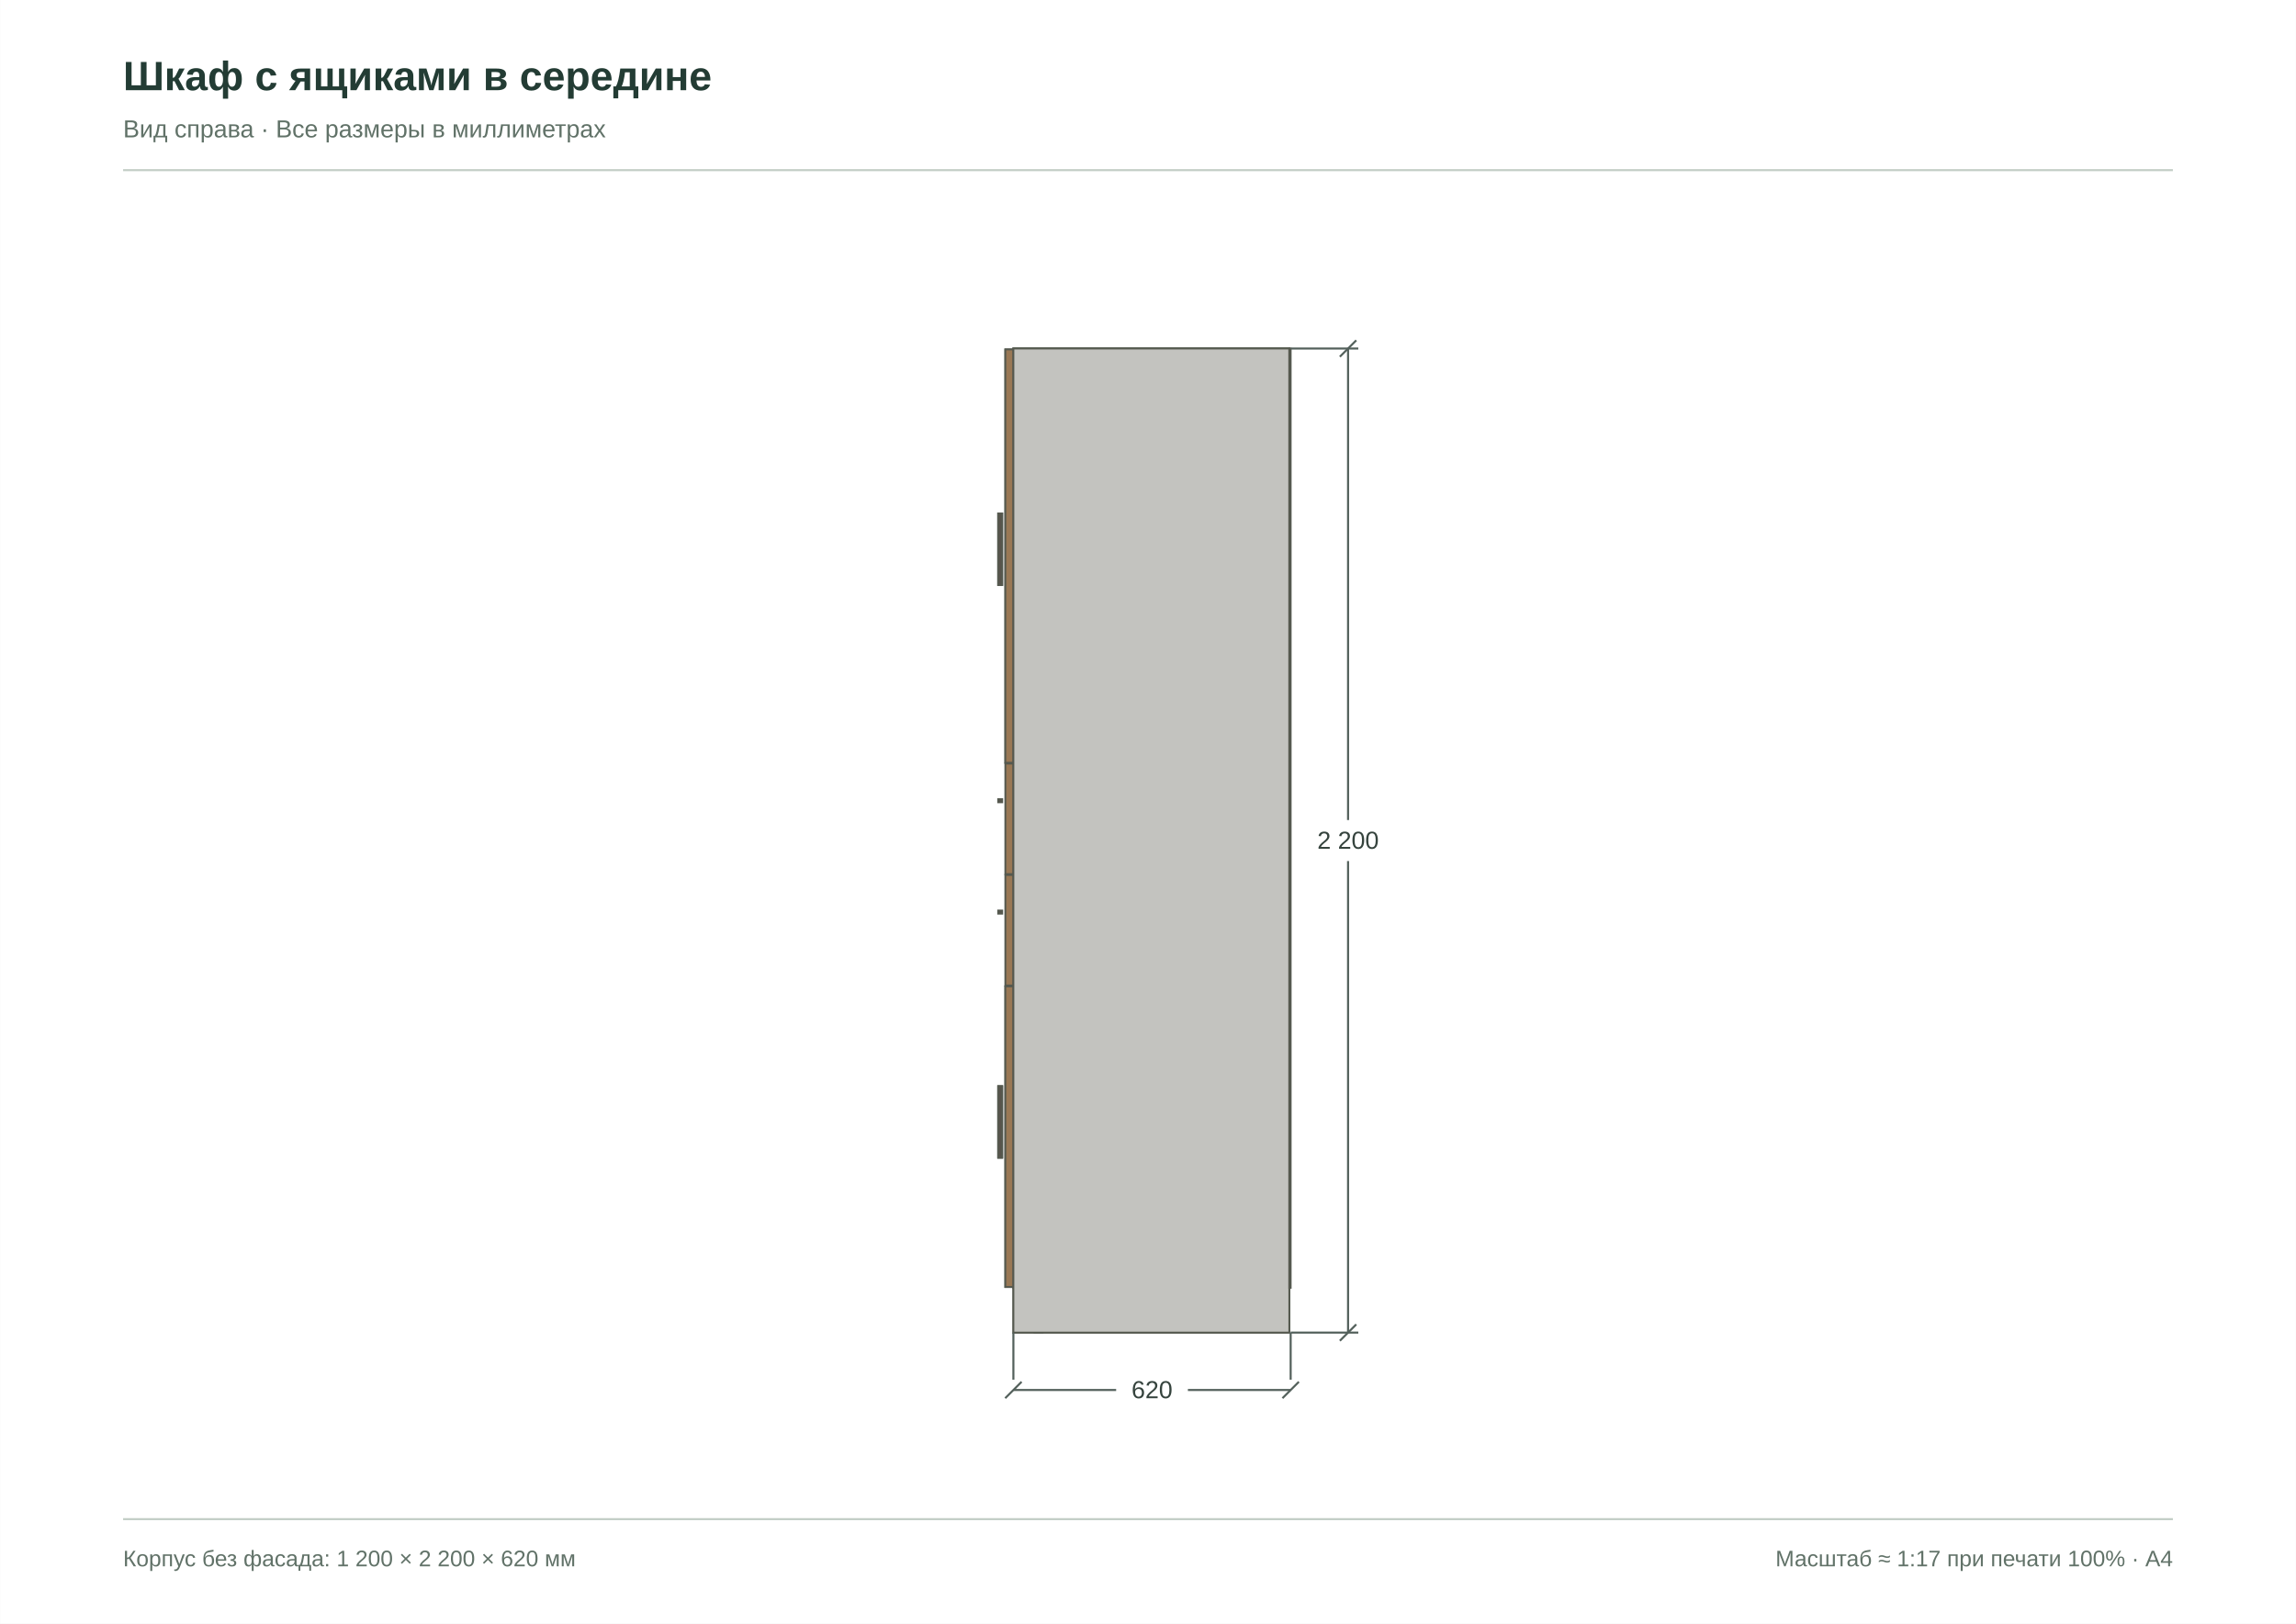
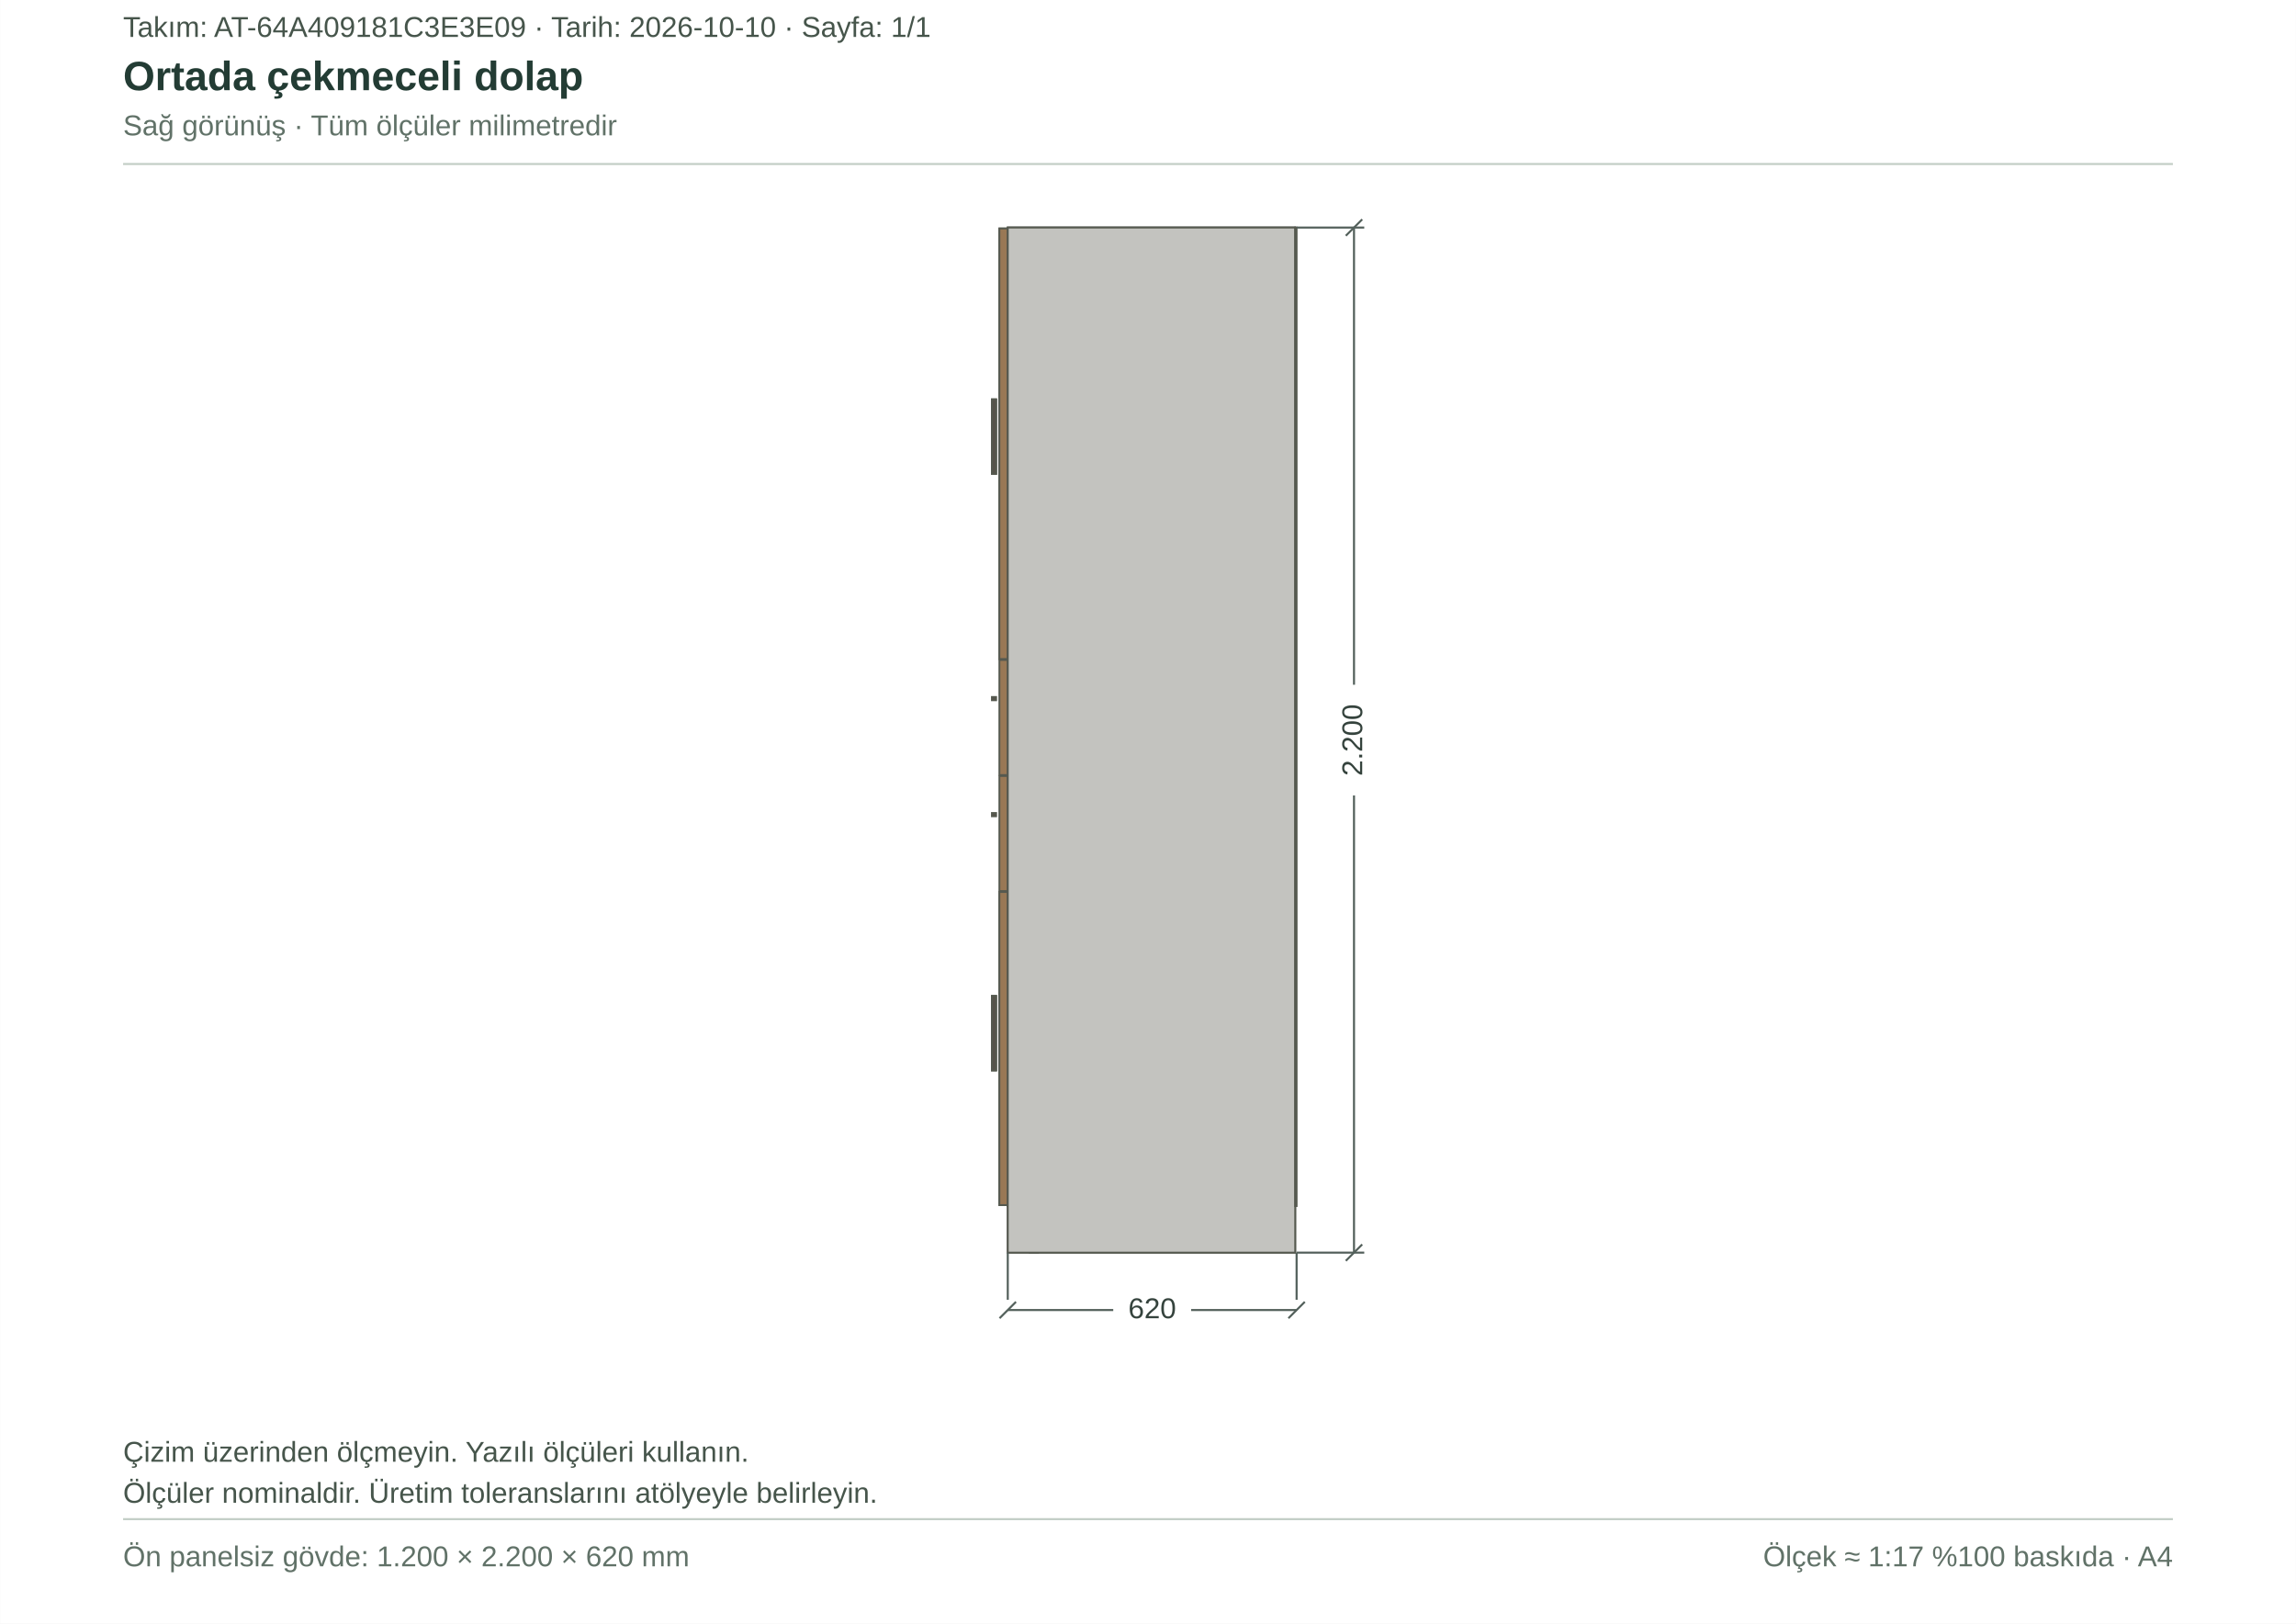
- <svg xmlns="http://www.w3.org/2000/svg" data-i18n="off" lang="ru" width="297mm" height="210mm" viewBox="0 0 1120 792" role="img" aria-label="Шкаф с ящиками в середине: Вид справа">
+ <svg xmlns="http://www.w3.org/2000/svg" data-i18n="off" lang="tr" width="297mm" height="210mm" viewBox="0 0 1120 792" role="img" aria-label="Ortada çekmeceli dolap: Sağ görünüş" data-drawing-view="right" data-annotation-page="1" data-annotation-page-count="1" data-annotation-label-count="2">
  <rect width="1120" height="792" fill="white" />
  <g font-family="Arial, sans-serif">
-     <text x="60" y="44" font-size="20" font-weight="600" fill="#233c34">Шкаф с ящиками в середине</text>
-     <text x="60" y="67" font-size="12" fill="#617268">Вид справа · Все размеры в миллиметрах</text>
-     <path d="M60,83 H1060" stroke="#c3cec6" />
-     <g transform="translate(60,90)">
-       <polygon points="568.95,560 568.95,80 434.33,80 434.33,560" data-component="body" data-part-id="cabinet-1-part-1" fill="#c3c3bf" fill-opacity="1" stroke="#55594f" stroke-width="0.9" />
-       <polygon points="560.22,330.25 560.22,286.84 434.33,286.84 434.33,330.25" data-component="drawer-box" data-part-id="cabinet-1-part-12" data-section-id="section-middle" fill="#c3c3bf" fill-opacity="1" stroke="#55594f" stroke-width="0.9" />
-       <polygon points="560.22,384.58 560.22,341.16 434.33,341.16 434.33,384.58" data-component="drawer-box" data-part-id="cabinet-1-part-18" data-section-id="section-middle" fill="#c3c3bf" fill-opacity="1" stroke="#55594f" stroke-width="0.9" />
-       <polygon points="428.87,195.35 428.87,160.44 426.91,160.44 426.91,195.35" data-component="door-handle" data-section-id="section-top" data-door-opening="left" data-front-index="1" fill="#57534b" fill-opacity="1" stroke="#55594f" stroke-width="0.9" />
-       <polygon points="428.87,474.7 428.87,439.79 426.91,439.79 426.91,474.7" data-component="door-handle" data-section-id="section-bottom" data-door-opening="left" data-front-index="1" fill="#57534b" fill-opacity="1" stroke="#55594f" stroke-width="0.9" />
-       <polygon points="434.33,282.04 434.33,80.44 430.4,80.44 430.4,282.04" data-component="front" data-section-id="section-top" data-door-opening="left" data-front-index="1" fill="#997855" fill-opacity="1" stroke="#55594f" stroke-width="0.9" />
-       <polygon points="434.33,537.75 434.33,391.13 430.4,391.13 430.4,537.75" data-component="front" data-section-id="section-bottom" data-door-opening="left" data-front-index="1" fill="#997855" fill-opacity="1" stroke="#55594f" stroke-width="0.9" />
-       <polygon points="428.87,195.35 428.87,160.44 426.91,160.44 426.91,195.35" data-component="door-handle" data-section-id="section-top" data-door-opening="right" data-front-index="2" fill="#57534b" fill-opacity="1" stroke="#55594f" stroke-width="0.9" />
-       <polygon points="428.87,474.7 428.87,439.79 426.91,439.79 426.91,474.7" data-component="door-handle" data-section-id="section-bottom" data-door-opening="right" data-front-index="2" fill="#57534b" fill-opacity="1" stroke="#55594f" stroke-width="0.9" />
-       <polygon points="428.87,301.33 428.87,299.81 426.91,299.81 426.91,301.33" data-component="drawer-handle" data-section-id="section-middle" fill="#57534b" fill-opacity="1" stroke="#55594f" stroke-width="0.9" />
-       <polygon points="428.87,355.66 428.87,354.13 426.91,354.13 426.91,355.66" data-component="drawer-handle" data-section-id="section-middle" fill="#57534b" fill-opacity="1" stroke="#55594f" stroke-width="0.9" />
-       <polygon points="438.25,330.25 438.25,286.84 434.33,286.84 434.33,330.25" data-component="drawer-box" data-part-id="cabinet-1-part-14" data-section-id="section-middle" fill="#c3c3bf" fill-opacity="1" stroke="#55594f" stroke-width="0.9" />
-       <polygon points="560.22,330.25 560.22,286.84 556.29,286.84 556.29,330.25" data-component="drawer-box" data-part-id="cabinet-1-part-15" data-section-id="section-middle" fill="#c3c3bf" fill-opacity="1" stroke="#55594f" stroke-width="0.9" />
-       <polygon points="438.25,384.58 438.25,341.16 434.33,341.16 434.33,384.58" data-component="drawer-box" data-part-id="cabinet-1-part-20" data-section-id="section-middle" fill="#c3c3bf" fill-opacity="1" stroke="#55594f" stroke-width="0.9" />
-       <polygon points="560.22,384.58 560.22,341.16 556.29,341.16 556.29,384.58" data-component="drawer-box" data-part-id="cabinet-1-part-21" data-section-id="section-middle" fill="#c3c3bf" fill-opacity="1" stroke="#55594f" stroke-width="0.9" />
-       <polygon points="560.22,330.25 560.22,286.84 434.33,286.84 434.33,330.25" data-component="drawer-box" data-part-id="cabinet-1-part-13" data-section-id="section-middle" fill="#c3c3bf" fill-opacity="1" stroke="#55594f" stroke-width="0.9" />
-       <polygon points="560.22,332 434.33,332 434.33,330.25 560.22,330.25" data-component="drawer-box" data-part-id="cabinet-1-part-16" data-section-id="section-middle" fill="#c3c3bf" fill-opacity="1" stroke="#55594f" stroke-width="0.9" />
-       <polygon points="560.22,384.58 560.22,341.16 434.33,341.16 434.33,384.58" data-component="drawer-box" data-part-id="cabinet-1-part-19" data-section-id="section-middle" fill="#c3c3bf" fill-opacity="1" stroke="#55594f" stroke-width="0.9" />
-       <polygon points="560.22,386.33 434.33,386.33 434.33,384.58 560.22,384.58" data-component="drawer-box" data-part-id="cabinet-1-part-22" data-section-id="section-middle" fill="#c3c3bf" fill-opacity="1" stroke="#55594f" stroke-width="0.9" />
-       <polygon points="568.95,83.93 434.33,83.93 434.33,80 568.95,80" data-component="body" data-part-id="cabinet-1-part-3" fill="#c3c3bf" fill-opacity="1" stroke="#55594f" stroke-width="0.9" />
-       <polygon points="568.95,538.18 434.33,538.18 434.33,534.25 568.95,534.25" data-component="bottom" data-part-id="cabinet-1-part-4" data-section-id="section-bottom" fill="#c3c3bf" fill-opacity="1" stroke="#55594f" stroke-width="0.9" />
-       <polygon points="568.95,284.22 434.33,284.22 434.33,280.29 568.95,280.29" data-component="partition" data-part-id="cabinet-1-part-6" fill="#c3c3bf" fill-opacity="1" stroke="#55594f" stroke-width="0.9" />
-       <polygon points="568.95,392.87 434.33,392.87 434.33,388.95 568.95,388.95" data-component="partition" data-part-id="cabinet-1-part-7" fill="#c3c3bf" fill-opacity="1" stroke="#55594f" stroke-width="0.9" />
-       <polygon points="448.51,560 448.51,540.36 444.58,540.36 444.58,560" data-component="plinth" data-part-id="cabinet-1-part-8" data-section-id="section-bottom" fill="#c3c3bf" fill-opacity="1" stroke="#55594f" stroke-width="0.9" />
-       <polygon points="434.33,282.04 434.33,80.44 430.4,80.44 430.4,282.04" data-component="front" data-section-id="section-top" data-door-opening="right" data-front-index="2" fill="#997855" fill-opacity="1" stroke="#55594f" stroke-width="0.9" />
-       <polygon points="434.33,336.36 434.33,282.47 430.4,282.47 430.4,336.36" data-component="front" data-section-id="section-middle" fill="#997855" fill-opacity="1" stroke="#55594f" stroke-width="0.9" />
-       <polygon points="434.33,390.69 434.33,336.8 430.4,336.8 430.4,390.69" data-component="front" data-section-id="section-middle" fill="#997855" fill-opacity="1" stroke="#55594f" stroke-width="0.9" />
-       <polygon points="434.33,537.75 434.33,391.13 430.4,391.13 430.4,537.75" data-component="front" data-section-id="section-bottom" data-door-opening="right" data-front-index="2" fill="#997855" fill-opacity="1" stroke="#55594f" stroke-width="0.9" />
-       <polygon points="568.95,560 568.95,80 434.33,80 434.33,560" data-component="body" data-part-id="cabinet-1-part-2" fill="#c3c3bf" fill-opacity="1" stroke="#55594f" stroke-width="0.9" />
-       <polygon points="569.6,538.18 569.6,80 568.95,80 568.95,538.18" data-component="back" data-part-id="cabinet-1-part-5" fill="#bdb7aa" fill-opacity="1" stroke="#55594f" stroke-width="0.9" />
+     <text data-document-id="AT-64A409181C3E3E09" x="60" y="18" font-size="14" fill="#46554b">Takım: AT-64A409181C3E3E09 · Tarih: 2026-10-10 · Sayfa: 1/1</text>
+     <text x="60" y="44" font-size="20" font-weight="600" fill="#233c34">Ortada çekmeceli dolap</text>
+     <text x="60" y="66" font-size="14" fill="#617268">Sağ görünüş · Tüm ölçüler milimetredir</text>
+     <path d="M60,80 H1060" stroke="#c3cec6" />
+     <g data-drawing-scene="true" transform="translate(60,91)">
+       <polygon points="571.82,520 571.82,20 431.59,20 431.59,520" data-component="body" data-part-id="cabinet-1-part-1" fill="#c3c3bf" fill-opacity="1" stroke="#55594f" stroke-width="0.9" />
+       <polygon points="562.73,280.68 562.73,235.45 431.59,235.45 431.59,280.68" data-component="drawer-box" data-part-id="cabinet-1-part-12" data-section-id="section-middle" fill="#c3c3bf" fill-opacity="1" stroke="#55594f" stroke-width="0.9" />
+       <polygon points="562.73,337.27 562.73,292.05 431.59,292.05 431.59,337.27" data-component="drawer-box" data-part-id="cabinet-1-part-18" data-section-id="section-middle" fill="#c3c3bf" fill-opacity="1" stroke="#55594f" stroke-width="0.9" />
+       <polygon points="425.91,140.15 425.91,103.79 423.86,103.79 423.86,140.15" data-component="door-handle" data-section-id="section-top" data-door-opening="left" data-front-index="1" fill="#57534b" fill-opacity="1" stroke="#55594f" stroke-width="0.9" />
+       <polygon points="425.91,431.15 425.91,394.78 423.86,394.78 423.86,431.15" data-component="door-handle" data-section-id="section-bottom" data-door-opening="left" data-front-index="1" fill="#57534b" fill-opacity="1" stroke="#55594f" stroke-width="0.9" />
+       <polygon points="431.59,230.45 431.59,20.45 427.5,20.45 427.5,230.45" data-component="front" data-section-id="section-top" data-door-opening="left" data-front-index="1" fill="#997855" fill-opacity="1" stroke="#55594f" stroke-width="0.9" />
+       <polygon points="431.59,496.82 431.59,344.09 427.5,344.09 427.5,496.82" data-component="front" data-section-id="section-bottom" data-door-opening="left" data-front-index="1" fill="#997855" fill-opacity="1" stroke="#55594f" stroke-width="0.9" />
+       <polygon points="425.91,140.15 425.91,103.79 423.86,103.79 423.86,140.15" data-component="door-handle" data-section-id="section-top" data-door-opening="right" data-front-index="2" fill="#57534b" fill-opacity="1" stroke="#55594f" stroke-width="0.9" />
+       <polygon points="425.91,431.15 425.91,394.78 423.86,394.78 423.86,431.15" data-component="door-handle" data-section-id="section-bottom" data-door-opening="right" data-front-index="2" fill="#57534b" fill-opacity="1" stroke="#55594f" stroke-width="0.9" />
+       <polygon points="425.91,250.56 425.91,248.97 423.86,248.97 423.86,250.56" data-component="drawer-handle" data-section-id="section-middle" fill="#57534b" fill-opacity="1" stroke="#55594f" stroke-width="0.9" />
+       <polygon points="425.91,307.15 425.91,305.56 423.86,305.56 423.86,307.15" data-component="drawer-handle" data-section-id="section-middle" fill="#57534b" fill-opacity="1" stroke="#55594f" stroke-width="0.9" />
+       <polygon points="435.68,280.68 435.68,235.45 431.59,235.45 431.59,280.68" data-component="drawer-box" data-part-id="cabinet-1-part-14" data-section-id="section-middle" fill="#c3c3bf" fill-opacity="1" stroke="#55594f" stroke-width="0.9" />
+       <polygon points="562.73,280.68 562.73,235.45 558.64,235.45 558.64,280.68" data-component="drawer-box" data-part-id="cabinet-1-part-15" data-section-id="section-middle" fill="#c3c3bf" fill-opacity="1" stroke="#55594f" stroke-width="0.9" />
+       <polygon points="435.68,337.27 435.68,292.05 431.59,292.05 431.59,337.27" data-component="drawer-box" data-part-id="cabinet-1-part-20" data-section-id="section-middle" fill="#c3c3bf" fill-opacity="1" stroke="#55594f" stroke-width="0.9" />
+       <polygon points="562.73,337.27 562.73,292.05 558.64,292.05 558.64,337.27" data-component="drawer-box" data-part-id="cabinet-1-part-21" data-section-id="section-middle" fill="#c3c3bf" fill-opacity="1" stroke="#55594f" stroke-width="0.9" />
+       <polygon points="562.73,280.68 562.73,235.45 431.59,235.45 431.59,280.68" data-component="drawer-box" data-part-id="cabinet-1-part-13" data-section-id="section-middle" fill="#c3c3bf" fill-opacity="1" stroke="#55594f" stroke-width="0.9" />
+       <polygon points="562.73,282.5 431.59,282.5 431.59,280.68 562.73,280.68" data-component="drawer-box" data-part-id="cabinet-1-part-16" data-section-id="section-middle" fill="#c3c3bf" fill-opacity="1" stroke="#55594f" stroke-width="0.9" />
+       <polygon points="562.73,337.27 562.73,292.05 431.59,292.05 431.59,337.27" data-component="drawer-box" data-part-id="cabinet-1-part-19" data-section-id="section-middle" fill="#c3c3bf" fill-opacity="1" stroke="#55594f" stroke-width="0.9" />
+       <polygon points="562.73,339.09 431.59,339.09 431.59,337.27 562.73,337.27" data-component="drawer-box" data-part-id="cabinet-1-part-22" data-section-id="section-middle" fill="#c3c3bf" fill-opacity="1" stroke="#55594f" stroke-width="0.9" />
+       <polygon points="571.82,24.09 431.59,24.09 431.59,20 571.82,20" data-component="body" data-part-id="cabinet-1-part-3" fill="#c3c3bf" fill-opacity="1" stroke="#55594f" stroke-width="0.9" />
+       <polygon points="571.82,497.27 431.59,497.27 431.59,493.18 571.82,493.18" data-component="bottom" data-part-id="cabinet-1-part-4" data-section-id="section-bottom" fill="#c3c3bf" fill-opacity="1" stroke="#55594f" stroke-width="0.9" />
+       <polygon points="571.82,232.73 431.59,232.73 431.59,228.64 571.82,228.64" data-component="partition" data-part-id="cabinet-1-part-6" fill="#c3c3bf" fill-opacity="1" stroke="#55594f" stroke-width="0.9" />
+       <polygon points="571.82,345.91 431.59,345.91 431.59,341.82 571.82,341.82" data-component="partition" data-part-id="cabinet-1-part-7" fill="#c3c3bf" fill-opacity="1" stroke="#55594f" stroke-width="0.9" />
+       <polygon points="446.36,520 446.36,499.55 442.27,499.55 442.27,520" data-component="plinth" data-part-id="cabinet-1-part-8" data-section-id="section-bottom" fill="#c3c3bf" fill-opacity="1" stroke="#55594f" stroke-width="0.9" />
+       <polygon points="431.59,230.45 431.59,20.45 427.5,20.45 427.5,230.45" data-component="front" data-section-id="section-top" data-door-opening="right" data-front-index="2" fill="#997855" fill-opacity="1" stroke="#55594f" stroke-width="0.9" />
+       <polygon points="431.59,287.05 431.59,230.91 427.5,230.91 427.5,287.05" data-component="front" data-section-id="section-middle" fill="#997855" fill-opacity="1" stroke="#55594f" stroke-width="0.9" />
+       <polygon points="431.59,343.64 431.59,287.5 427.5,287.5 427.5,343.64" data-component="front" data-section-id="section-middle" fill="#997855" fill-opacity="1" stroke="#55594f" stroke-width="0.9" />
+       <polygon points="431.59,496.82 431.59,344.09 427.5,344.09 427.5,496.82" data-component="front" data-section-id="section-bottom" data-door-opening="right" data-front-index="2" fill="#997855" fill-opacity="1" stroke="#55594f" stroke-width="0.9" />
+       <polygon points="571.82,520 571.82,20 431.59,20 431.59,520" data-component="body" data-part-id="cabinet-1-part-2" fill="#c3c3bf" fill-opacity="1" stroke="#55594f" stroke-width="0.9" />
+       <polygon points="572.5,497.27 572.5,20 571.82,20 571.82,497.27" data-component="back" data-part-id="cabinet-1-part-5" fill="#bdb7aa" fill-opacity="1" stroke="#55594f" stroke-width="0.9" />
+       <g data-label-leaders="true" />
      <g fill="none" stroke="#53605b" stroke-width="1">
-         <path d="M569.6,560 L569.6,583" />
-         <path d="M434.33,560 L434.33,583" />
-         <path d="M569.6,588 L434.33,588" />
-         <path d="M565.6,592 L573.6,584" />
-         <path d="M430.33,592 L438.33,584" />
+         <path d="M572.5,520 L572.5,543" />
+         <path d="M431.59,520 L431.59,543" />
+         <path d="M572.5,548 L431.59,548" />
+         <path d="M568.5,552 L576.5,544" />
+         <path d="M427.59,552 L435.59,544" />
      </g>
-       <rect x="484.46" y="578" width="35" height="20" fill="white" />
-       <text x="501.96" y="592" text-anchor="middle" font-size="12" fill="#35433d">620</text>
+       <g data-callout-index="1" data-callout-page="1" data-label-x="483.05" data-label-y="538" data-label-width="38" data-label-height="20" data-label-kind="dimension" data-source-anchor-x="502.05" data-source-anchor-y="548">
+         <g data-drawing-label="dimension" data-anchor-x="502.05" data-anchor-y="548">
+           <rect x="483.05" y="538" width="38" height="20" fill="white" />
+           <text x="502.05" y="552" text-anchor="middle" font-size="14" fill="#35433d">620</text>
+         </g>
+       </g>
      <g fill="none" stroke="#53605b" stroke-width="1">
-         <path d="M569.6,560 L602.6,560" />
-         <path d="M569.6,80 L602.6,80" />
-         <path d="M597.6,560 L597.6,80" />
-         <path d="M593.6,564 L601.6,556" />
-         <path d="M593.6,84 L601.6,76" />
+         <path d="M572.5,520 L605.5,520" />
+         <path d="M572.5,20 L605.5,20" />
+         <path d="M600.5,520 L600.5,20" />
+         <path d="M596.5,524 L604.5,516" />
+         <path d="M596.5,24 L604.5,16" />
      </g>
-       <rect x="573.1" y="310" width="49" height="20" fill="white" />
-       <text x="597.6" y="324" text-anchor="middle" font-size="12" fill="#35433d">2 200</text>
+       <g data-callout-index="2" data-callout-page="1" data-label-x="590.5" data-label-y="243" data-label-width="20" data-label-height="54" data-label-kind="dimension" data-source-anchor-x="600.5" data-source-anchor-y="270">
+         <g data-drawing-label="dimension" data-anchor-x="600.5" data-anchor-y="270">
+           <rect x="573.5" y="260" width="54" height="20" fill="white" transform="rotate(-90 600.5 270)" />
+           <text x="600.5" y="274" text-anchor="middle" font-size="14" fill="#35433d" transform="rotate(-90 600.5 270)">2.200</text>
+         </g>
+       </g>
    </g>
    <path d="M60,741 H1060" stroke="#c3cec6" />
-     <text x="60" y="764" font-size="11" fill="#617268">Корпус без фасада: 1 200 × 2 200 × 620 мм</text>
-     <text x="1060" y="764" text-anchor="end" font-size="11" fill="#617268">Масштаб ≈ 1:17 при печати 100% · A4</text>
+     <text x="60" y="764" font-size="14" fill="#617268">Ön panelsiz gövde: 1.200 × 2.200 × 620 mm</text>
+     <text x="1060" y="764" text-anchor="end" font-size="14" fill="#617268">Ölçek ≈ 1:17 %100 baskıda · A4</text>
+     <text data-reading-note="not-to-scale" x="60" y="713" font-size="14" fill="#46554b">Çizim üzerinden ölçmeyin. Yazılı ölçüleri kullanın.</text>
+     <text x="60" y="733" font-size="14" fill="#46554b">Ölçüler nominaldir. Üretim toleranslarını atölyeyle belirleyin.</text>
  </g>
</svg>
